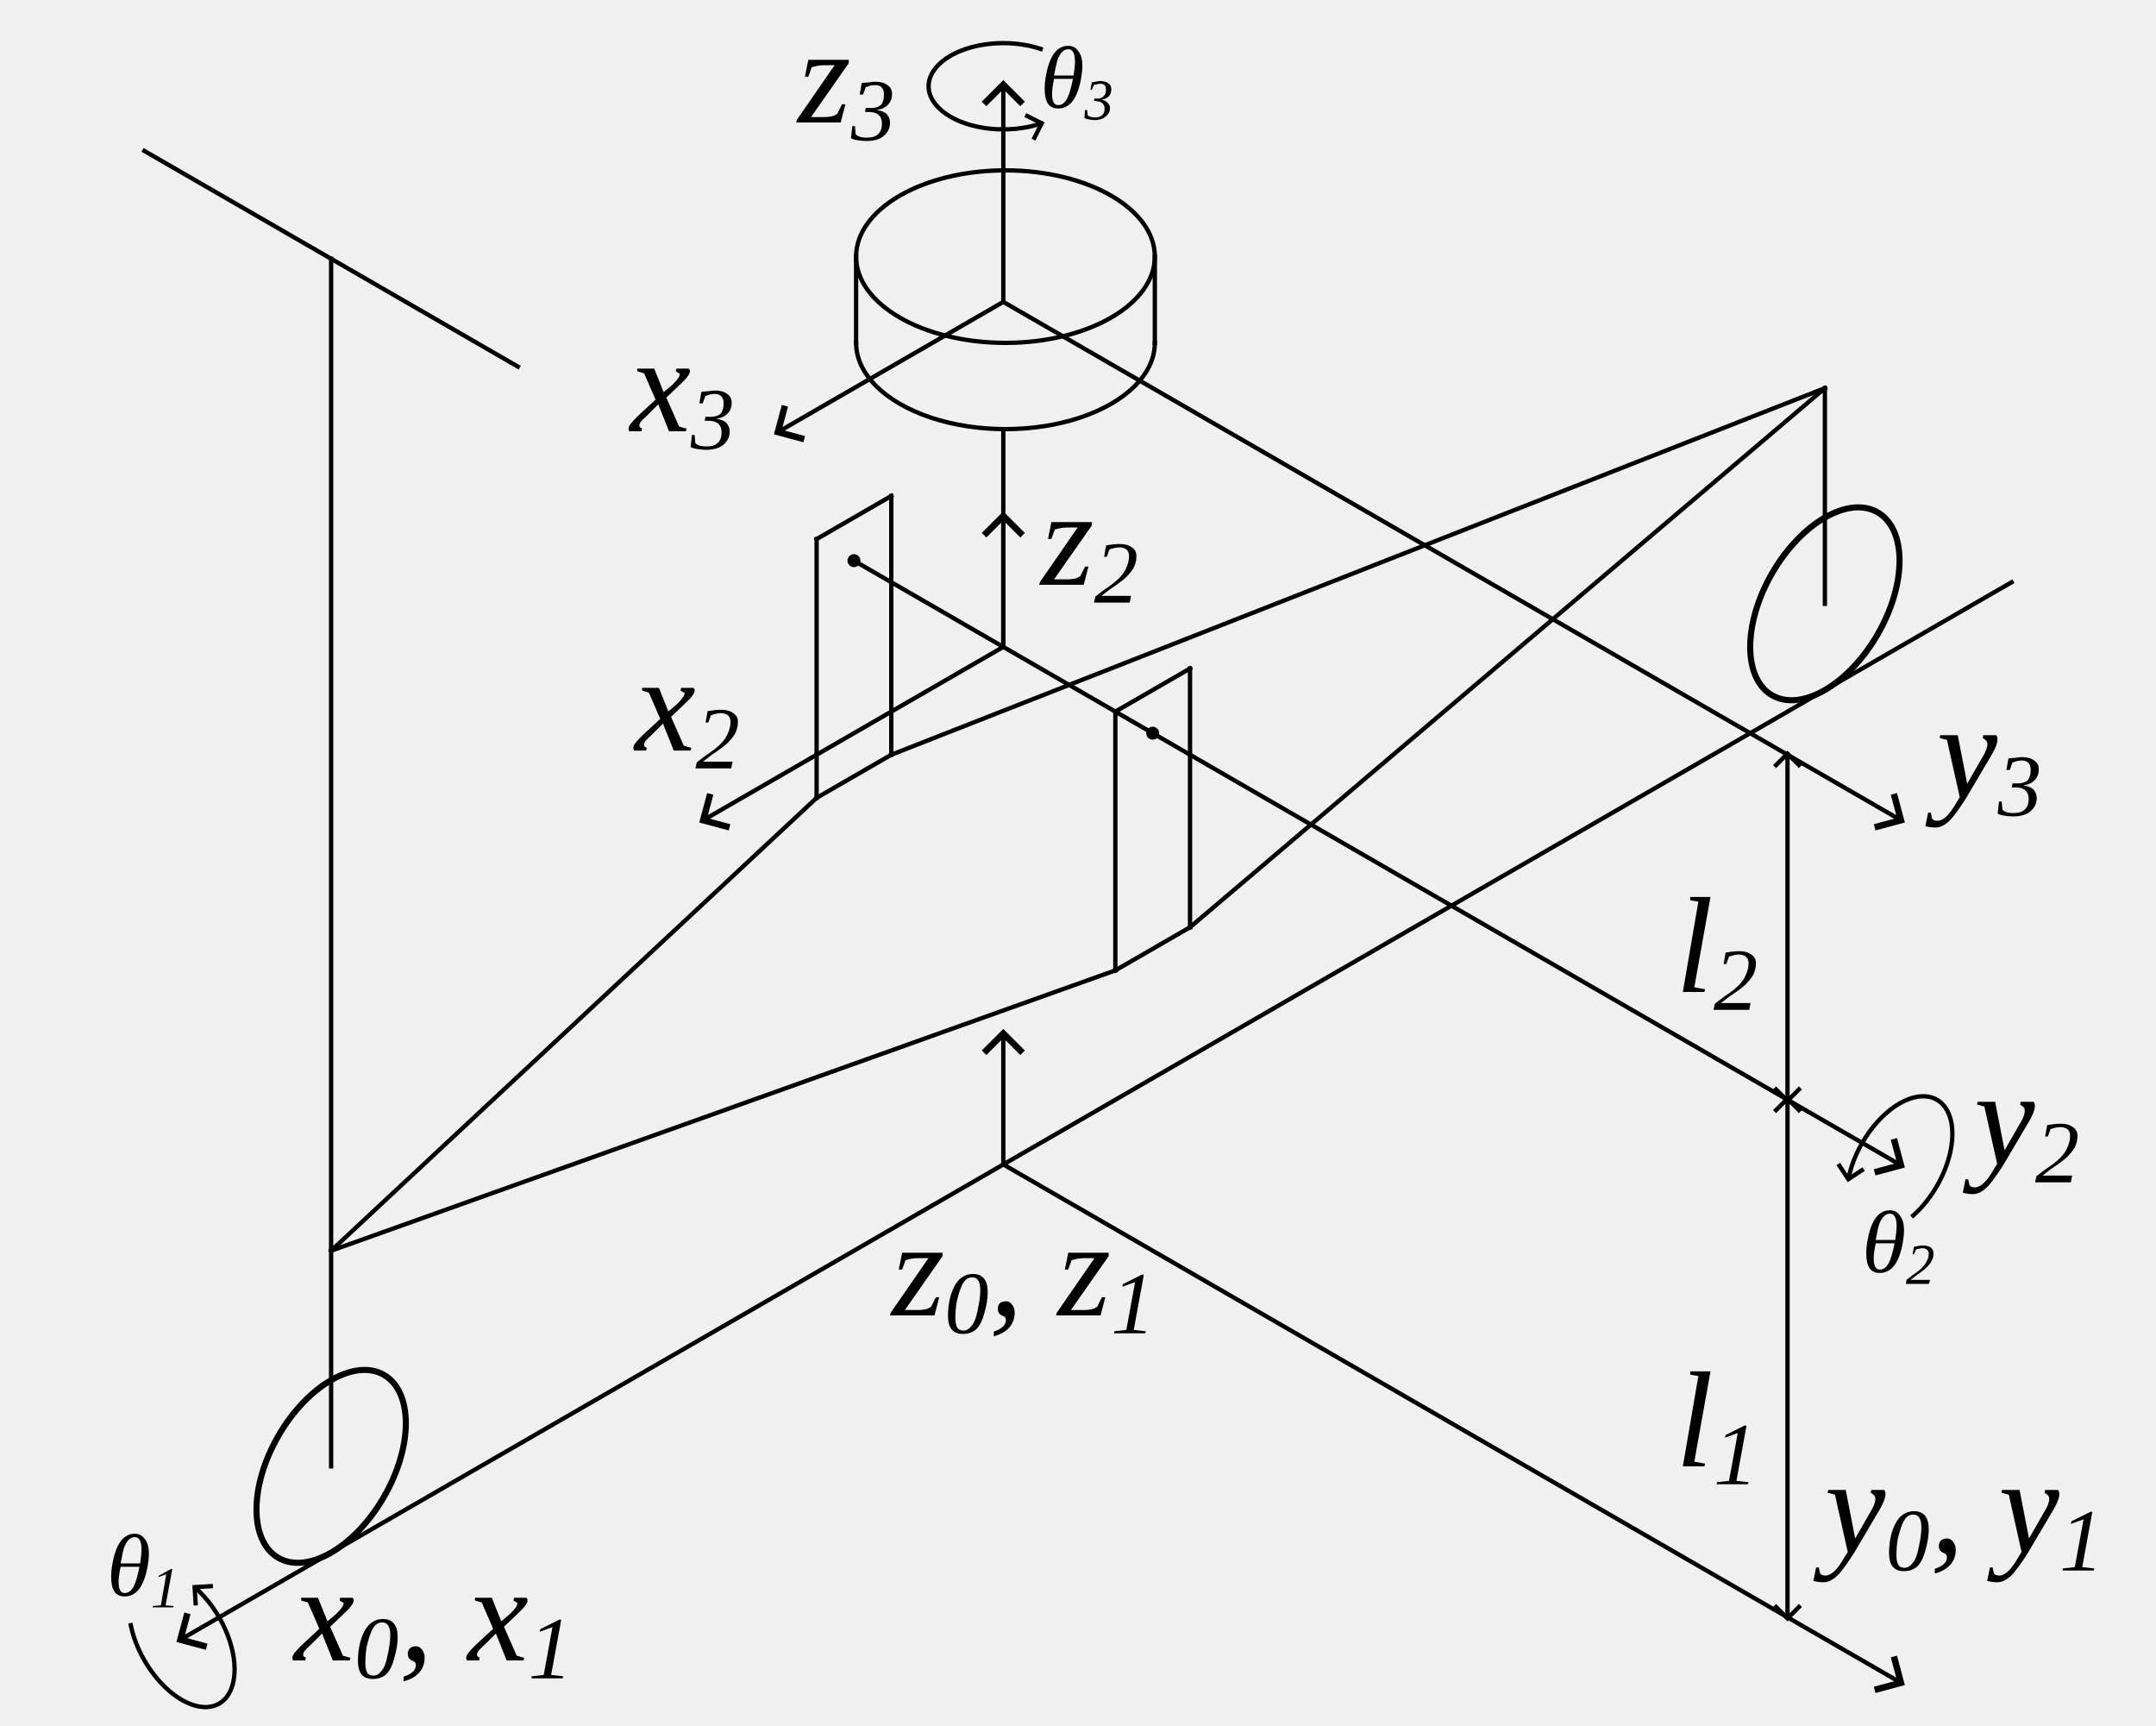
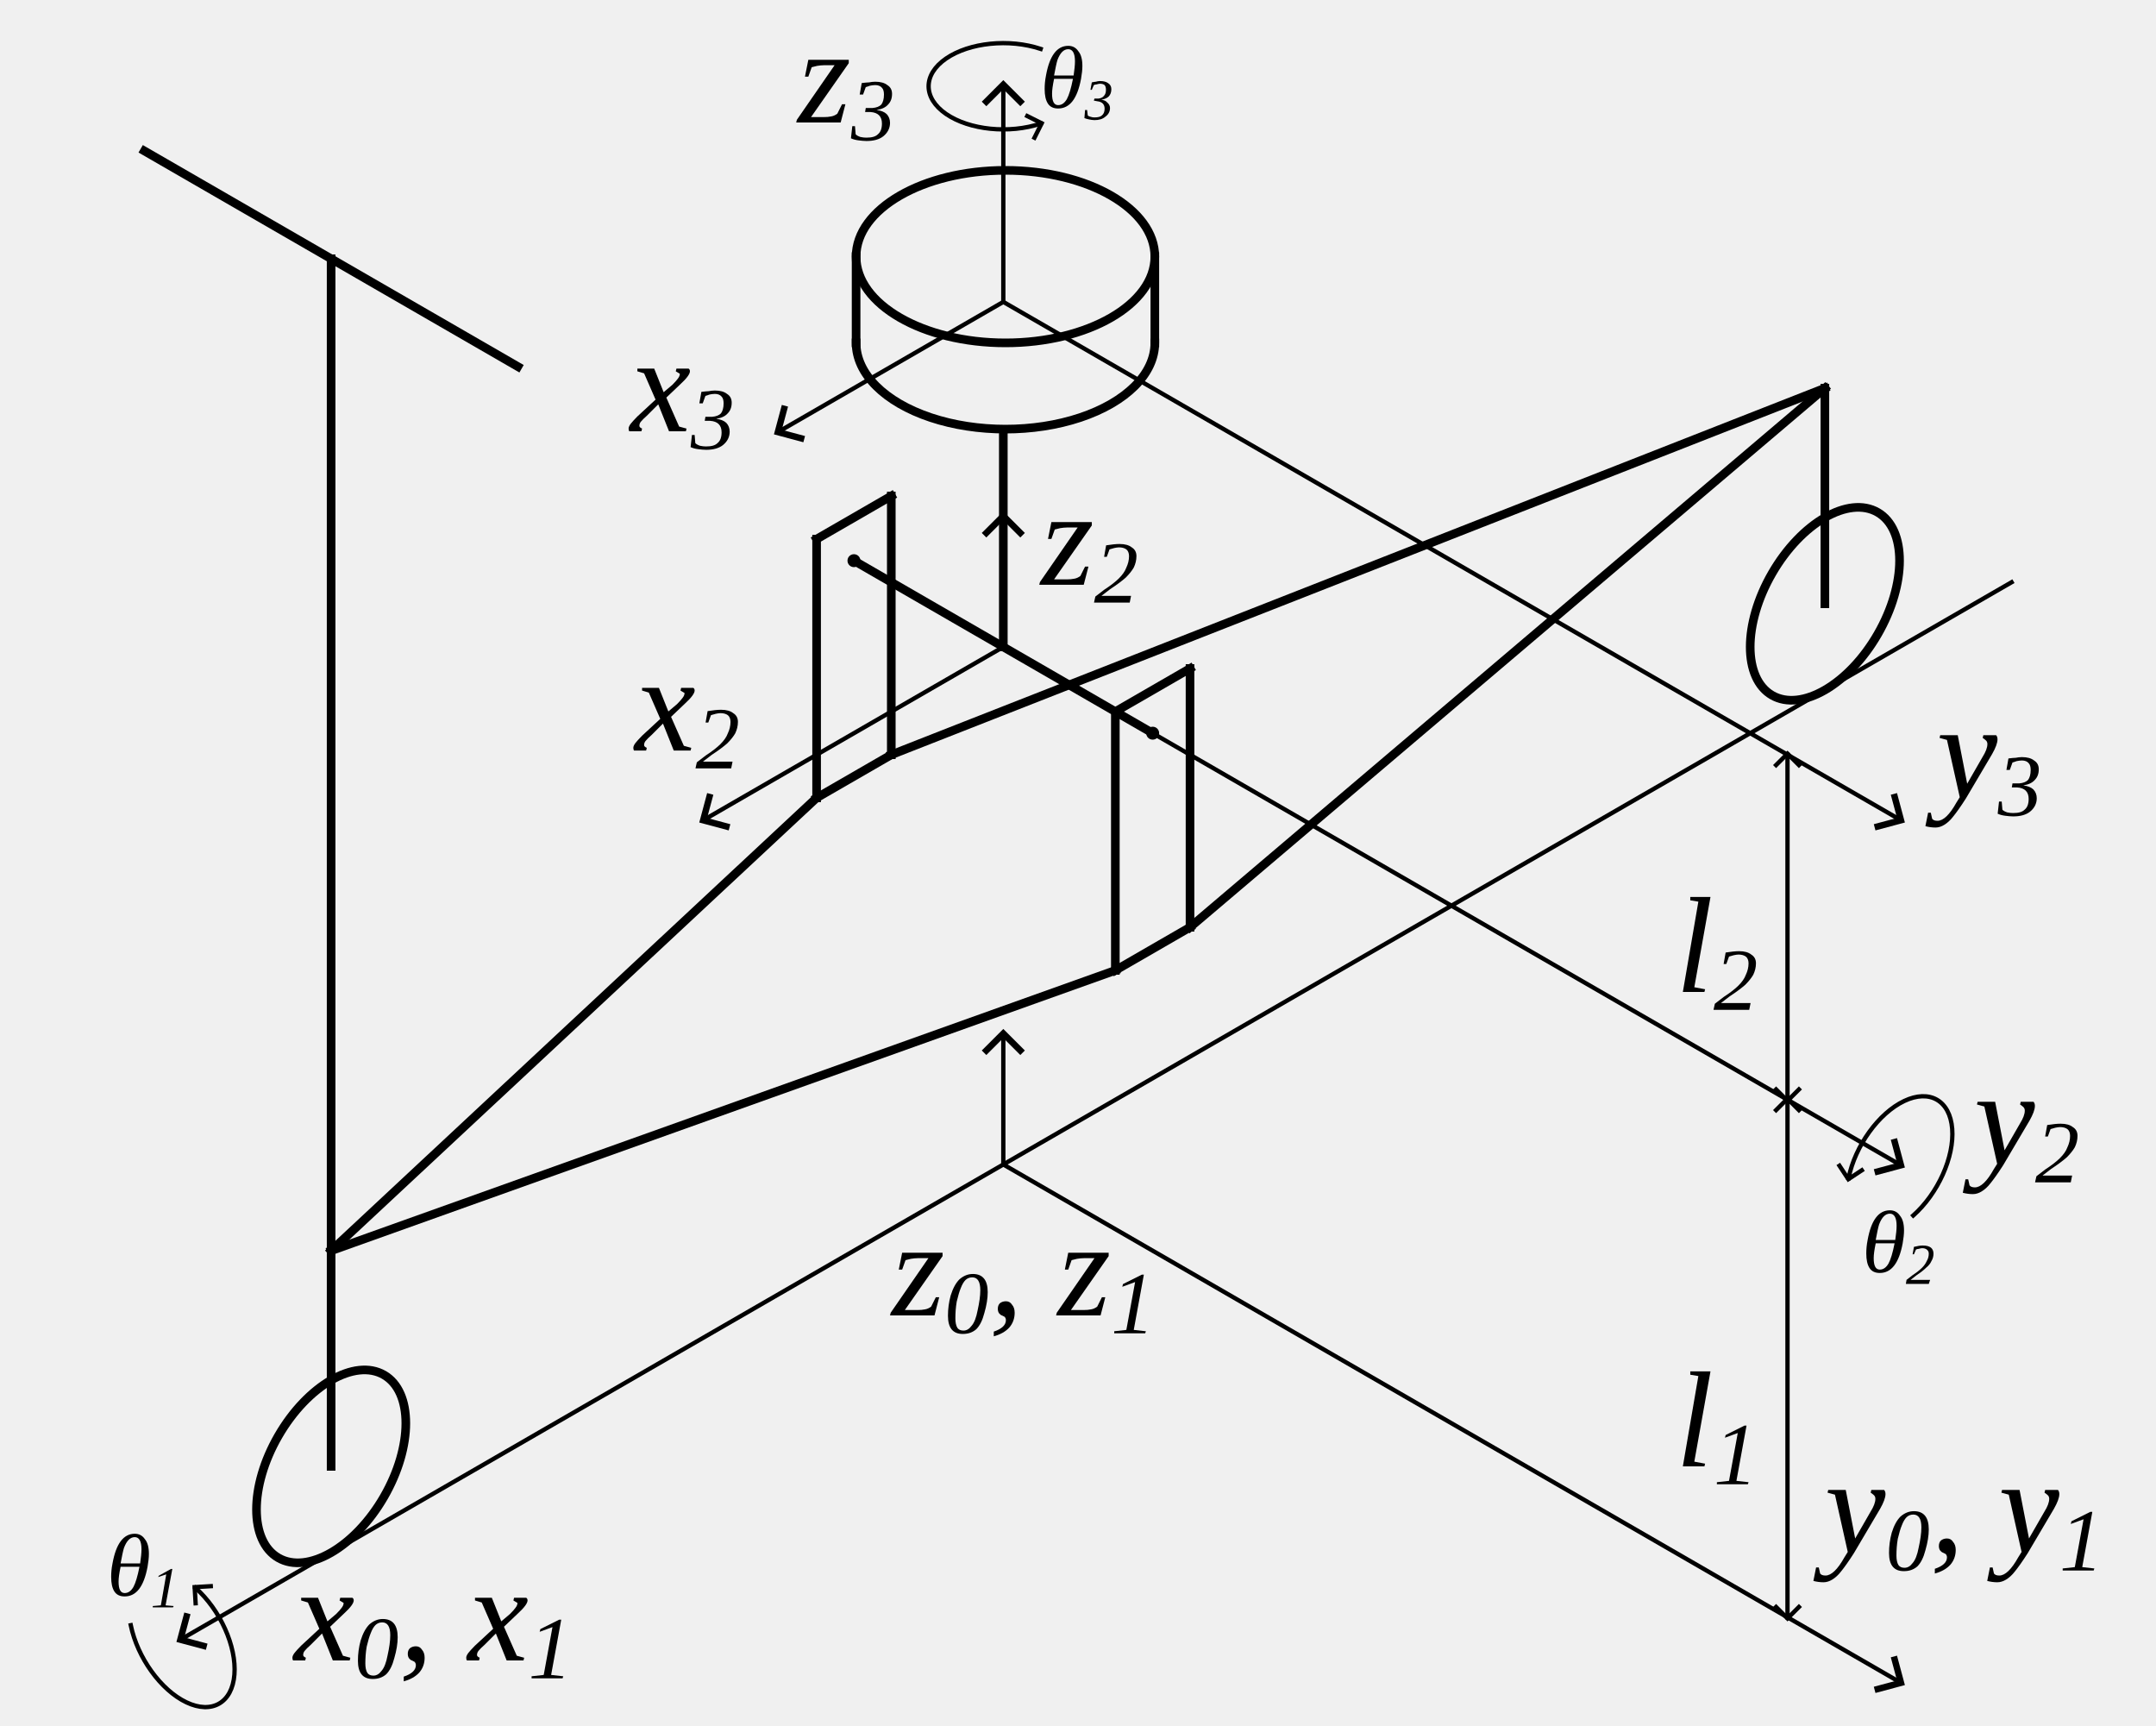
<svg xmlns="http://www.w3.org/2000/svg" width="50mm" height="40mm" viewBox="0 0 50 40" version="1.1" id="svg5">
  <defs id="defs2">
    <marker style="overflow:visible" id="marker2140" refX="0" refY="0" orient="auto-start-reverse" markerWidth="4.061" markerHeight="6.707" viewBox="0 0 4.061 6.707" preserveAspectRatio="xMidYMid">
      <path style="fill:none;stroke:context-stroke;stroke-width:1;stroke-linecap:butt" d="M 3,-3 0,0 3,3" id="path2138" transform="rotate(180,0.125,0)" />
    </marker>
    <marker style="overflow:visible" id="marker1728" refX="0" refY="0" orient="auto-start-reverse" markerWidth="4.061" markerHeight="6.707" viewBox="0 0 4.061 6.707" preserveAspectRatio="xMidYMid">
      <path style="fill:none;stroke:context-stroke;stroke-width:1;stroke-linecap:butt" d="M 3,-3 0,0 3,3" id="path1726" transform="rotate(180,0.125,0)" />
    </marker>
    <marker style="overflow:visible" id="marker3934" refX="0" refY="0" orient="auto-start-reverse" markerWidth="4.061" markerHeight="6.707" viewBox="0 0 4.061 6.707" preserveAspectRatio="xMidYMid">
      <path style="fill:none;stroke:context-stroke;stroke-width:1;stroke-linecap:butt" d="M 3,-3 0,0 3,3" id="path3932" transform="rotate(180,0.125,0)" />
    </marker>
    <marker style="overflow:visible" id="Arrow1" refX="0" refY="0" orient="auto-start-reverse" markerWidth="0.605" markerHeight="1" viewBox="0 0 4.061 6.707" preserveAspectRatio="xMidYMid" markerUnits="userSpaceOnUse">
      <path style="fill:none;stroke:context-stroke;stroke-width:1;stroke-linecap:butt" d="M 3,-3 0,0 3,3" id="path5057" transform="rotate(180,0.125,0)" />
    </marker>
    <marker style="overflow:visible" id="Arrow1-3" refX="0" refY="0" orient="auto-start-reverse" markerWidth="0.605" markerHeight="1" viewBox="0 0 4.061 6.707" preserveAspectRatio="xMidYMid" markerUnits="userSpaceOnUse">
      <path style="fill:none;stroke:context-stroke;stroke-width:1;stroke-linecap:butt" d="M 3,-3 0,0 3,3" id="path5057-3" transform="rotate(180,0.125,0)" />
    </marker>
    <marker style="overflow:visible" id="Arrow1-3-7" refX="0" refY="0" orient="auto-start-reverse" markerWidth="0.605" markerHeight="1" viewBox="0 0 4.061 6.707" preserveAspectRatio="xMidYMid" markerUnits="userSpaceOnUse">
      <path style="fill:none;stroke:context-stroke;stroke-width:1;stroke-linecap:butt" d="M 3,-3 0,0 3,3" id="path5057-3-8" transform="rotate(180,0.125,0)" />
    </marker>
    <marker style="overflow:visible" id="Arrow1-3-7-0" refX="0" refY="0" orient="auto-start-reverse" markerWidth="0.605" markerHeight="1" viewBox="0 0 4.061 6.707" preserveAspectRatio="xMidYMid" markerUnits="userSpaceOnUse">
      <path style="fill:none;stroke:context-stroke;stroke-width:1;stroke-linecap:butt" d="M 3,-3 0,0 3,3" id="path5057-3-8-3" transform="rotate(180,0.125,0)" />
    </marker>
    <marker style="overflow:visible" id="Arrow1-3-7-0-7" refX="0" refY="0" orient="auto-start-reverse" markerWidth="0.605" markerHeight="1" viewBox="0 0 4.061 6.707" preserveAspectRatio="xMidYMid" markerUnits="userSpaceOnUse">
      <path style="fill:none;stroke:context-stroke;stroke-width:1;stroke-linecap:butt" d="M 3,-3 0,0 3,3" id="path5057-3-8-3-7" transform="rotate(180,0.125,0)" />
    </marker>
    <marker style="overflow:visible" id="Arrow1-3-7-0-2" refX="0" refY="0" orient="auto-start-reverse" markerWidth="0.605" markerHeight="1" viewBox="0 0 4.061 6.707" preserveAspectRatio="xMidYMid" markerUnits="userSpaceOnUse">
      <path style="fill:none;stroke:context-stroke;stroke-width:1;stroke-linecap:butt" d="M 3,-3 0,0 3,3" id="path5057-3-8-3-3" transform="rotate(180,0.125,0)" />
    </marker>
    <marker style="overflow:visible" id="Arrow1-3-7-0-2-4" refX="0" refY="0" orient="auto-start-reverse" markerWidth="0.605" markerHeight="1" viewBox="0 0 4.061 6.707" preserveAspectRatio="xMidYMid" markerUnits="userSpaceOnUse">
      <path style="fill:none;stroke:context-stroke;stroke-width:1;stroke-linecap:butt" d="M 3,-3 0,0 3,3" id="path5057-3-8-3-3-1" transform="rotate(180,0.125,0)" />
    </marker>
    <marker style="overflow:visible" id="Arrow1-3-7-0-2-4-8" refX="0" refY="0" orient="auto-start-reverse" markerWidth="0.605" markerHeight="1" viewBox="0 0 4.061 6.707" preserveAspectRatio="xMidYMid" markerUnits="userSpaceOnUse">
      <path style="fill:none;stroke:context-stroke;stroke-width:1;stroke-linecap:butt" d="M 3,-3 0,0 3,3" id="path5057-3-8-3-3-1-1" transform="rotate(180,0.125,0)" />
    </marker>
    <marker style="overflow:visible" id="marker3934-6" refX="0" refY="0" orient="auto-start-reverse" markerWidth="4.061" markerHeight="6.707" viewBox="0 0 4.061 6.707" preserveAspectRatio="xMidYMid">
      <path style="fill:none;stroke:context-stroke;stroke-width:1;stroke-linecap:butt" d="M 3,-3 0,0 3,3" id="path3932-1" transform="rotate(180,0.125,0)" />
    </marker>
    <marker style="overflow:visible" id="marker3934-5" refX="0" refY="0" orient="auto-start-reverse" markerWidth="4.061" markerHeight="6.707" viewBox="0 0 4.061 6.707" preserveAspectRatio="xMidYMid">
      <path style="fill:none;stroke:context-stroke;stroke-width:1;stroke-linecap:butt" d="M 3,-3 0,0 3,3" id="path3932-5" transform="rotate(180,0.125,0)" />
    </marker>
    <marker style="overflow:visible" id="Arrow1-3-7-0-4" refX="0" refY="0" orient="auto-start-reverse" markerWidth="0.605" markerHeight="1" viewBox="0 0 4.061 6.707" preserveAspectRatio="xMidYMid" markerUnits="userSpaceOnUse">
      <path style="fill:none;stroke:context-stroke;stroke-width:1;stroke-linecap:butt" d="M 3,-3 0,0 3,3" id="path5057-3-8-3-4" transform="rotate(180,0.125,0)" />
    </marker>
    <marker style="overflow:visible" id="marker1728-6" refX="0" refY="0" orient="auto-start-reverse" markerWidth="4.061" markerHeight="6.707" viewBox="0 0 4.061 6.707" preserveAspectRatio="xMidYMid">
      <path style="fill:none;stroke:context-stroke;stroke-width:1;stroke-linecap:butt" d="M 3,-3 0,0 3,3" id="path1726-0" transform="rotate(180,0.125,0)" />
    </marker>
    <marker style="overflow:visible" id="marker2140-6" refX="0" refY="0" orient="auto-start-reverse" markerWidth="4.061" markerHeight="6.707" viewBox="0 0 4.061 6.707" preserveAspectRatio="xMidYMid">
      <path style="fill:none;stroke:context-stroke;stroke-width:1;stroke-linecap:butt" d="M 3,-3 0,0 3,3" id="path2138-3" transform="rotate(180,0.125,0)" />
    </marker>
  </defs>
  <g id="layer1">
    <path style="fill:#ffffff;stroke:#000000;stroke-width:0.1;stroke-linecap:square;stroke-dasharray:none;marker-end:url(#Arrow1)" d="M 46.651,13.5 4.215,38" id="path238" />
    <path style="fill:#ffffff;stroke:#000000;stroke-width:0.1;stroke-linecap:square;stroke-dasharray:none;marker-end:url(#Arrow1-3)" d="m 23.268,27 20.785,12" id="path238-3" />
    <path style="fill:#ffffff;stroke:#000000;stroke-width:0.1;stroke-linecap:square;stroke-dasharray:none;marker-end:url(#Arrow1-3-7)" d="M 23.268,27 V 24" id="path238-3-1" />
    <path style="fill:#ffffff;stroke:#000000;stroke-width:0.1;stroke-linecap:square;stroke-dasharray:none;marker-end:url(#Arrow1-3-7-0)" d="m 23.268,7 v -5" id="path238-3-1-0" />
    <path style="fill:#ffffff;stroke:#000000;stroke-width:0.1;stroke-linecap:square;stroke-dasharray:none;marker-end:url(#Arrow1-3-7-0-4)" d="m 23.268,15 v -3" id="path238-3-1-0-5" />
    <path style="fill:#ffffff;stroke:#000000;stroke-width:0.1;stroke-linecap:square;stroke-dasharray:none;marker-end:url(#Arrow1-3-7-0-7)" d="m 23.268,7 -5.196,3" id="path238-3-1-0-0" />
    <path style="fill:#ffffff;stroke:#000000;stroke-width:0.1;stroke-linecap:square;stroke-dasharray:none;marker-end:url(#Arrow1-3-7-0-2)" d="m 23.268,7 20.785,12" id="path238-3-1-0-00" />
    <path style="fill:#ffffff;stroke:#000000;stroke-width:0.1;stroke-linecap:square;stroke-dasharray:none;marker-end:url(#Arrow1-3-7-0-2-4)" d="m 19.804,13 24.249,14" id="path238-3-1-0-00-8" />
    <path style="fill:#ffffff;stroke:#000000;stroke-width:0.1;stroke-linecap:square;stroke-dasharray:none;marker-end:url(#Arrow1-3-7-0-2-4-8)" d="m 23.268,15 -6.928,4" id="path238-3-1-0-00-8-6" />
-     <g id="g2973" transform="translate(-6.012179,-9.55)">
-       <path style="fill:none;stroke:#000000;stroke-width:0.1;stroke-linecap:square;stroke-dasharray:none" id="path2941" d="m 32.794,17.5 a 3.464,2 0 0 1 -1.732,1.732 3.464,2 0 0 1 -3.464,0 A 3.464,2 0 0 1 25.866,17.5" />
-       <ellipse style="fill:none;stroke:#000000;stroke-width:0.1;stroke-linecap:square;stroke-dasharray:none" id="path2941-4" cx="29.33" cy="15.5" rx="3.464" ry="2" />
-       <path style="fill:none;stroke:#000000;stroke-width:0.1;stroke-linecap:square;stroke-dasharray:none" d="m 25.866,15.5 v 2" id="path2965" />
-       <path style="fill:none;stroke:#000000;stroke-width:0.1;stroke-linecap:square;stroke-dasharray:none" d="m 32.794,15.5 v 2" id="path2967" />
+     <g id="g2973" transform="translate(-6.012179,-9.55)" style="stroke-width:0.2;stroke-dasharray:none">
+       <path style="fill:none;stroke:#000000;stroke-width:0.2;stroke-linecap:square;stroke-dasharray:none" id="path2941" d="m 32.794,17.5 a 3.464,2 0 0 1 -1.732,1.732 3.464,2 0 0 1 -3.464,0 A 3.464,2 0 0 1 25.866,17.5" />
+       <ellipse style="fill:none;stroke:#000000;stroke-width:0.2;stroke-linecap:square;stroke-dasharray:none" id="path2941-4" cx="29.33" cy="15.5" rx="3.464" ry="2" />
+       <path style="fill:none;stroke:#000000;stroke-width:0.2;stroke-linecap:square;stroke-dasharray:none" d="m 25.866,15.5 v 2" id="path2965" />
+       <path style="fill:none;stroke:#000000;stroke-width:0.2;stroke-linecap:square;stroke-dasharray:none" d="m 32.794,15.5 v 2" id="path2967" />
    </g>
-     <ellipse style="fill:none;stroke:#000000;stroke-width:0.141;stroke-linecap:square;stroke-dasharray:none" id="path3122" cx="25.605" cy="-23.651" rx="2.449" ry="1.414" transform="rotate(120)" />
-     <ellipse style="fill:none;stroke:#000000;stroke-width:0.141;stroke-linecap:square;stroke-dasharray:none" id="path3122-2" cx="-9.036" cy="-43.651" rx="2.449" ry="1.414" transform="rotate(120)" />
-     <path style="fill:none;stroke:#000000;stroke-width:0.1;stroke-linecap:square;stroke-dasharray:none" d="m 3.349,3.5 8.66,5" id="path3208" />
-     <path style="fill:none;stroke:#000000;stroke-width:0.1;stroke-linecap:square;stroke-dasharray:none" d="m 18.938,18.5 v -6" id="path3210" />
-     <path style="fill:none;stroke:#000000;stroke-width:0.1;stroke-linecap:square;stroke-dasharray:none" d="m 20.67,17.5 v -6" id="path3212" />
-     <path style="fill:none;stroke:#000000;stroke-width:0.1;stroke-linecap:square;stroke-dasharray:none" d="m 18.938,12.5 1.732,-1" id="path3214" />
-     <path style="fill:none;stroke:#000000;stroke-width:0.1;stroke-linecap:square;stroke-dasharray:none" d="m 25.866,22.5 v -6" id="path3210-5" />
-     <path style="fill:none;stroke:#000000;stroke-width:0.1;stroke-linecap:square;stroke-dasharray:none" d="m 27.598,21.5 v -6" id="path3212-8" />
-     <path style="fill:none;stroke:#000000;stroke-width:0.1;stroke-linecap:square;stroke-dasharray:none" d="m 25.866,16.5 1.732,-1" id="path3214-3" />
-     <path style="fill:none;stroke:#000000;stroke-width:0.1;stroke-linecap:square;stroke-dasharray:none" d="m 23.268,10 v 5" id="path3218" />
-     <path style="fill:none;stroke:#000000;stroke-width:0.1;stroke-linecap:square;stroke-dasharray:none" d="M 7.679,6 V 34" id="path3258" />
-     <path style="fill:none;stroke:#000000;stroke-width:0.1;stroke-linecap:square;stroke-dasharray:none" d="M 27.598,21.5 42.321,9" id="path3260" />
-     <path style="fill:none;stroke:#000000;stroke-width:0.1;stroke-linecap:square;stroke-dasharray:none" d="M 20.67,17.5 42.321,9" id="path3262" />
-     <path style="fill:none;stroke:#000000;stroke-width:0.1;stroke-linecap:square;stroke-dasharray:none" d="M 18.938,18.5 7.679,29" id="path3264" />
-     <path style="fill:none;stroke:#000000;stroke-width:0.1;stroke-linecap:square;stroke-dasharray:none" d="M 7.679,29 25.866,22.5" id="path3268" />
-     <path style="fill:none;stroke:#000000;stroke-width:0.1;stroke-linecap:square;stroke-dasharray:none" d="m 18.938,18.5 1.732,-1" id="path3270" />
-     <path style="fill:none;stroke:#000000;stroke-width:0.1;stroke-linecap:square;stroke-dasharray:none" d="m 25.866,22.5 1.732,-1" id="path3272" />
-     <path style="fill:none;stroke:#000000;stroke-width:0.1;stroke-linecap:square;stroke-dasharray:none" d="m 42.321,9 c 0,0 0,5 0,5" id="path3274" />
+     <ellipse style="fill:none;stroke:#000000;stroke-width:0.2;stroke-linecap:square;stroke-dasharray:none" id="path3122" cx="25.605" cy="-23.651" rx="2.449" ry="1.414" transform="rotate(120)" />
+     <ellipse style="fill:none;stroke:#000000;stroke-width:0.2;stroke-linecap:square;stroke-dasharray:none" id="path3122-2" cx="-9.036" cy="-43.651" rx="2.449" ry="1.414" transform="rotate(120)" />
+     <path style="fill:none;stroke:#000000;stroke-width:0.2;stroke-linecap:square;stroke-dasharray:none" d="m 3.349,3.5 8.66,5" id="path3208" />
+     <path style="fill:none;stroke:#000000;stroke-width:0.2;stroke-linecap:square;stroke-dasharray:none" d="m 18.938,18.5 v -6" id="path3210" />
+     <path style="fill:none;stroke:#000000;stroke-width:0.2;stroke-linecap:square;stroke-dasharray:none" d="m 20.67,17.5 v -6" id="path3212" />
+     <path style="fill:none;stroke:#000000;stroke-width:0.2;stroke-linecap:square;stroke-dasharray:none" d="m 18.938,12.5 1.732,-1" id="path3214" />
+     <path style="fill:none;stroke:#000000;stroke-width:0.2;stroke-linecap:square;stroke-dasharray:none" d="m 25.866,22.5 v -6" id="path3210-5" />
+     <path style="fill:none;stroke:#000000;stroke-width:0.2;stroke-linecap:square;stroke-dasharray:none" d="m 27.598,21.5 v -6" id="path3212-8" />
+     <path style="fill:none;stroke:#000000;stroke-width:0.2;stroke-linecap:square;stroke-dasharray:none" d="m 25.866,16.5 1.732,-1" id="path3214-3" />
+     <path style="fill:none;stroke:#000000;stroke-width:0.2;stroke-linecap:square;stroke-dasharray:none" d="m 23.268,10 v 5" id="path3218" />
+     <path style="fill:none;stroke:#000000;stroke-width:0.2;stroke-linecap:square;stroke-dasharray:none" d="m 19.804,13 6.928,4" id="path3218-2" />
+     <path style="fill:none;stroke:#000000;stroke-width:0.2;stroke-linecap:square;stroke-dasharray:none" d="M 7.679,6 V 34" id="path3258" />
+     <path style="fill:none;stroke:#000000;stroke-width:0.2;stroke-linecap:square;stroke-dasharray:none" d="M 27.598,21.5 42.321,9" id="path3260" />
+     <path style="fill:none;stroke:#000000;stroke-width:0.2;stroke-linecap:square;stroke-dasharray:none" d="M 20.67,17.5 42.321,9" id="path3262" />
+     <path style="fill:none;stroke:#000000;stroke-width:0.2;stroke-linecap:square;stroke-dasharray:none" d="M 18.938,18.5 7.679,29" id="path3264" />
+     <path style="fill:none;stroke:#000000;stroke-width:0.2;stroke-linecap:square;stroke-dasharray:none" d="M 7.679,29 25.866,22.5" id="path3268" />
+     <path style="fill:none;stroke:#000000;stroke-width:0.2;stroke-linecap:square;stroke-dasharray:none" d="m 18.938,18.5 1.732,-1" id="path3270" />
+     <path style="fill:none;stroke:#000000;stroke-width:0.2;stroke-linecap:square;stroke-dasharray:none" d="m 25.866,22.5 1.732,-1" id="path3272" />
+     <path style="fill:none;stroke:#000000;stroke-width:0.2;stroke-linecap:square;stroke-dasharray:none" d="m 42.321,9 c 0,0 0,5 0,5" id="path3274" />
    <circle style="fill:#000000;stroke:#000000;stroke-width:0.1;stroke-linecap:square;stroke-dasharray:none" id="path3764" cx="26.732" cy="17" r="0.1" />
    <circle style="fill:#000000;stroke:#000000;stroke-width:0.1;stroke-linecap:square;stroke-dasharray:none" id="path3764-9" cx="19.804" cy="13" r="0.1" />
    <path style="fill:none;stroke:#000000;stroke-width:0.1;stroke-linecap:square;stroke-dasharray:none;marker-start:url(#marker3934)" id="path3928" d="m 2.222,-50.785 a 1.732,1 0 0 1 -2.193,-0.223 1.732,1 0 0 1 10e-8,-1.286 1.732,1 0 0 1 2.193,-0.223" transform="rotate(120)" />
    <path style="fill:none;stroke:#000000;stroke-width:0.1;stroke-linecap:square;stroke-dasharray:none;marker-start:url(#marker3934-5)" id="path3928-9" d="m 24.134,2.866 a 1.732,1 0 0 1 -2.193,-0.223 1.732,1 0 0 1 0,-1.286 1.732,1 0 0 1 2.193,-0.223" />
    <path style="fill:none;stroke:#000000;stroke-width:0.1;stroke-linecap:square;stroke-dasharray:none;marker-start:url(#marker3934-6)" id="path3928-0" d="m -34.151,-14.483 a 1.732,1 0 0 1 -2.193,-0.223 1.732,1 0 0 1 10e-7,-1.286 1.732,1 0 0 1 2.193,-0.223" transform="rotate(-120)" />
    <text xml:space="preserve" style="font-style:italic;font-size:3.175px;font-family:'Times New Roman';-inkscape-font-specification:'Times New Roman,  Italic';font-variant-ligatures:none;fill:#000000;stroke:none;stroke-width:0.1;stroke-linecap:square;stroke-dasharray:none" x="6.813" y="38.5" id="text4816">
      <tspan id="tspan4814" style="fill:#000000;stroke:none;stroke-width:0.1" x="6.813" y="38.5">x<tspan style="font-size:65%;baseline-shift:sub" id="tspan4868">0</tspan>, x<tspan style="font-size:65%;baseline-shift:sub" id="tspan4870">1</tspan>
      </tspan>
    </text>
    <text xml:space="preserve" style="font-style:italic;font-size:3.175px;font-family:'Times New Roman';-inkscape-font-specification:'Times New Roman,  Italic';font-variant-ligatures:none;fill:#000000;stroke:none;stroke-width:0.1;stroke-linecap:square;stroke-dasharray:none" x="14.719" y="17.403" id="text4816-4">
      <tspan id="tspan4814-9" style="fill:#000000;stroke:none;stroke-width:0.1" x="14.719" y="17.403">x<tspan style="font-size:65%;baseline-shift:sub" id="tspan4868-9">2</tspan>
      </tspan>
    </text>
    <text xml:space="preserve" style="font-style:italic;font-size:3.175px;font-family:'Times New Roman';-inkscape-font-specification:'Times New Roman,  Italic';font-variant-ligatures:none;fill:#000000;stroke:none;stroke-width:0.1;stroke-linecap:square;stroke-dasharray:none" x="14.608" y="10" id="text4816-4-0">
      <tspan id="tspan4814-9-34" style="fill:#000000;stroke:none;stroke-width:0.1" x="14.608" y="10">x<tspan style="font-size:65%;baseline-shift:sub" id="tspan4868-9-6">3</tspan>
      </tspan>
    </text>
    <text xml:space="preserve" style="font-style:italic;font-size:3.175px;font-family:'Times New Roman';-inkscape-font-specification:'Times New Roman,  Italic';font-variant-ligatures:none;fill:#000000;stroke:none;stroke-width:0.1;stroke-linecap:square;stroke-dasharray:none" x="44.919" y="18.5" id="text4816-4-0-4">
      <tspan id="tspan4814-9-34-9" style="fill:#000000;stroke:none;stroke-width:0.1" x="44.919" y="18.5">y<tspan style="font-size:65%;baseline-shift:sub" id="tspan4868-9-6-8">3</tspan>
      </tspan>
    </text>
    <text xml:space="preserve" style="font-style:italic;font-size:3.175px;font-family:'Times New Roman';-inkscape-font-specification:'Times New Roman,  Italic';font-variant-ligatures:none;fill:#000000;stroke:none;stroke-width:0.1;stroke-linecap:square;stroke-dasharray:none" x="45.785" y="27" id="text4816-4-4">
      <tspan id="tspan4814-9-3" style="fill:#000000;stroke:none;stroke-width:0.1" x="45.785" y="27">y<tspan style="font-size:65%;baseline-shift:sub" id="tspan4868-9-3">2</tspan>
      </tspan>
    </text>
    <text xml:space="preserve" style="font-style:italic;font-size:3.175px;font-family:'Times New Roman';-inkscape-font-specification:'Times New Roman,  Italic';font-variant-ligatures:none;fill:#000000;stroke:none;stroke-width:0.1;stroke-linecap:square;stroke-dasharray:none" x="38.856" y="23" id="text4816-4-4-1">
      <tspan id="tspan4814-9-3-8" style="fill:#000000;stroke:none;stroke-width:0.1" x="38.856" y="23">l<tspan style="font-size:65%;baseline-shift:sub" id="tspan4868-9-3-8">2</tspan>
      </tspan>
    </text>
    <text xml:space="preserve" style="font-style:italic;font-size:3.175px;font-family:'Times New Roman';-inkscape-font-specification:'Times New Roman,  Italic';font-variant-ligatures:none;fill:#000000;stroke:none;stroke-width:0.1;stroke-linecap:square;stroke-dasharray:none" x="38.856" y="34" id="text4816-4-4-1-8">
      <tspan id="tspan4814-9-3-8-5" style="fill:#000000;stroke:none;stroke-width:0.1" x="38.856" y="34">l<tspan style="font-size:65%;baseline-shift:sub" id="tspan4868-9-3-8-8">1</tspan>
      </tspan>
    </text>
    <text xml:space="preserve" style="font-style:italic;font-size:3.175px;font-family:'Times New Roman';-inkscape-font-specification:'Times New Roman,  Italic';font-variant-ligatures:none;fill:#000000;stroke:none;stroke-width:0.1;stroke-linecap:square;stroke-dasharray:none" x="24.134" y="13.558" id="text4816-4-4-5">
      <tspan id="tspan4814-9-3-9" style="fill:#000000;stroke:none;stroke-width:0.1" x="24.134" y="13.558">z<tspan style="font-size:65%;baseline-shift:sub" id="tspan4868-9-3-3">2</tspan>
      </tspan>
    </text>
    <text xml:space="preserve" style="font-style:italic;font-size:3.175px;font-family:'Times New Roman';-inkscape-font-specification:'Times New Roman,  Italic';font-variant-ligatures:none;fill:#000000;stroke:none;stroke-width:0.1;stroke-linecap:square;stroke-dasharray:none" x="42.321" y="36" id="text4816-5">
      <tspan id="tspan4814-3" style="fill:#000000;stroke:none;stroke-width:0.1" x="42.321" y="36">y<tspan style="font-size:65%;baseline-shift:sub" id="tspan4868-2">0</tspan>, y<tspan style="font-size:65%;baseline-shift:sub" id="tspan4870-7">1</tspan>
      </tspan>
    </text>
    <text xml:space="preserve" style="font-style:italic;font-size:3.175px;font-family:'Times New Roman';-inkscape-font-specification:'Times New Roman,  Italic';font-variant-ligatures:none;fill:#000000;stroke:none;stroke-width:0.1;stroke-linecap:square;stroke-dasharray:none" x="20.67" y="30.5" id="text4816-5-4">
      <tspan id="tspan4814-3-3" style="fill:#000000;stroke:none;stroke-width:0.1" x="20.67" y="30.5">z<tspan style="font-size:65%;baseline-shift:sub" id="tspan4868-2-8">0</tspan>, z<tspan style="font-size:65%;baseline-shift:sub" id="tspan4870-7-5">1</tspan>
      </tspan>
    </text>
    <text xml:space="preserve" style="font-style:italic;font-size:3.175px;font-family:'Times New Roman';-inkscape-font-specification:'Times New Roman,  Italic';font-variant-ligatures:none;fill:#000000;stroke:none;stroke-width:0.1;stroke-linecap:square;stroke-dasharray:none" x="18.498" y="2.841" id="text4816-4-0-9">
      <tspan id="tspan4814-9-34-1" style="fill:#000000;stroke:none;stroke-width:0.1" x="18.498" y="2.841">z<tspan style="font-size:65%;baseline-shift:sub" id="tspan4868-9-6-3">3</tspan>
      </tspan>
    </text>
    <text xml:space="preserve" style="font-style:italic;font-variant:normal;font-weight:normal;font-stretch:normal;font-size:2.064px;font-family:'Times New Roman';-inkscape-font-specification:'Times New Roman, Italic';font-variant-ligatures:none;font-variant-caps:normal;font-variant-numeric:normal;font-variant-east-asian:normal;fill:#000000;stroke:none;stroke-width:0.1;stroke-linecap:square;stroke-dasharray:none" x="24.134" y="2.5" id="text4816-4-0-3">
      <tspan id="tspan5331" x="24.134" y="2.5">θ<tspan style="font-size:65%;baseline-shift:sub" id="tspan5333">3</tspan>
      </tspan>
    </text>
    <text xml:space="preserve" style="font-style:italic;font-variant:normal;font-weight:normal;font-stretch:normal;font-size:2.064px;font-family:'Times New Roman';-inkscape-font-specification:'Times New Roman, Italic';font-variant-ligatures:none;font-variant-caps:normal;font-variant-numeric:normal;font-variant-east-asian:normal;fill:#000000;stroke:none;stroke-width:0.1;stroke-linecap:square;stroke-dasharray:none" x="43.187" y="29.5" id="text4816-4-0-3-5">
      <tspan id="tspan5331-1" x="43.187" y="29.5">θ<tspan style="font-size:65%;baseline-shift:sub" id="tspan5333-4">2</tspan>
      </tspan>
    </text>
    <text xml:space="preserve" style="font-style:italic;font-variant:normal;font-weight:normal;font-stretch:normal;font-size:2.064px;font-family:'Times New Roman';-inkscape-font-specification:'Times New Roman, Italic';font-variant-ligatures:none;font-variant-caps:normal;font-variant-numeric:normal;font-variant-east-asian:normal;fill:#000000;stroke:none;stroke-width:0.1;stroke-linecap:square;stroke-dasharray:none" x="2.483" y="37" id="text4816-4-0-3-6">
      <tspan id="tspan5331-8" x="2.483" y="37">θ<tspan style="font-size:65%;baseline-shift:sub" id="tspan5333-2">1</tspan>
      </tspan>
    </text>
    <path style="fill:#000000;stroke-width:0.1;stroke-linecap:square" d="m 41.454,25.5 v -8 l 1e-6,8" id="path904" />
    <path style="fill:none;stroke-width:0.1;stroke-linecap:square;stroke:#000000;marker-start:url(#marker1728);marker-end:url(#marker2140)" d="m 41.454,17.5 v 8" id="path906" />
    <path style="fill:none;stroke:#000000;stroke-width:0.1;stroke-linecap:square;marker-start:url(#marker1728-6);marker-end:url(#marker2140-6)" d="m 41.454,25.5 0,12" id="path906-5" />
  </g>
</svg>
